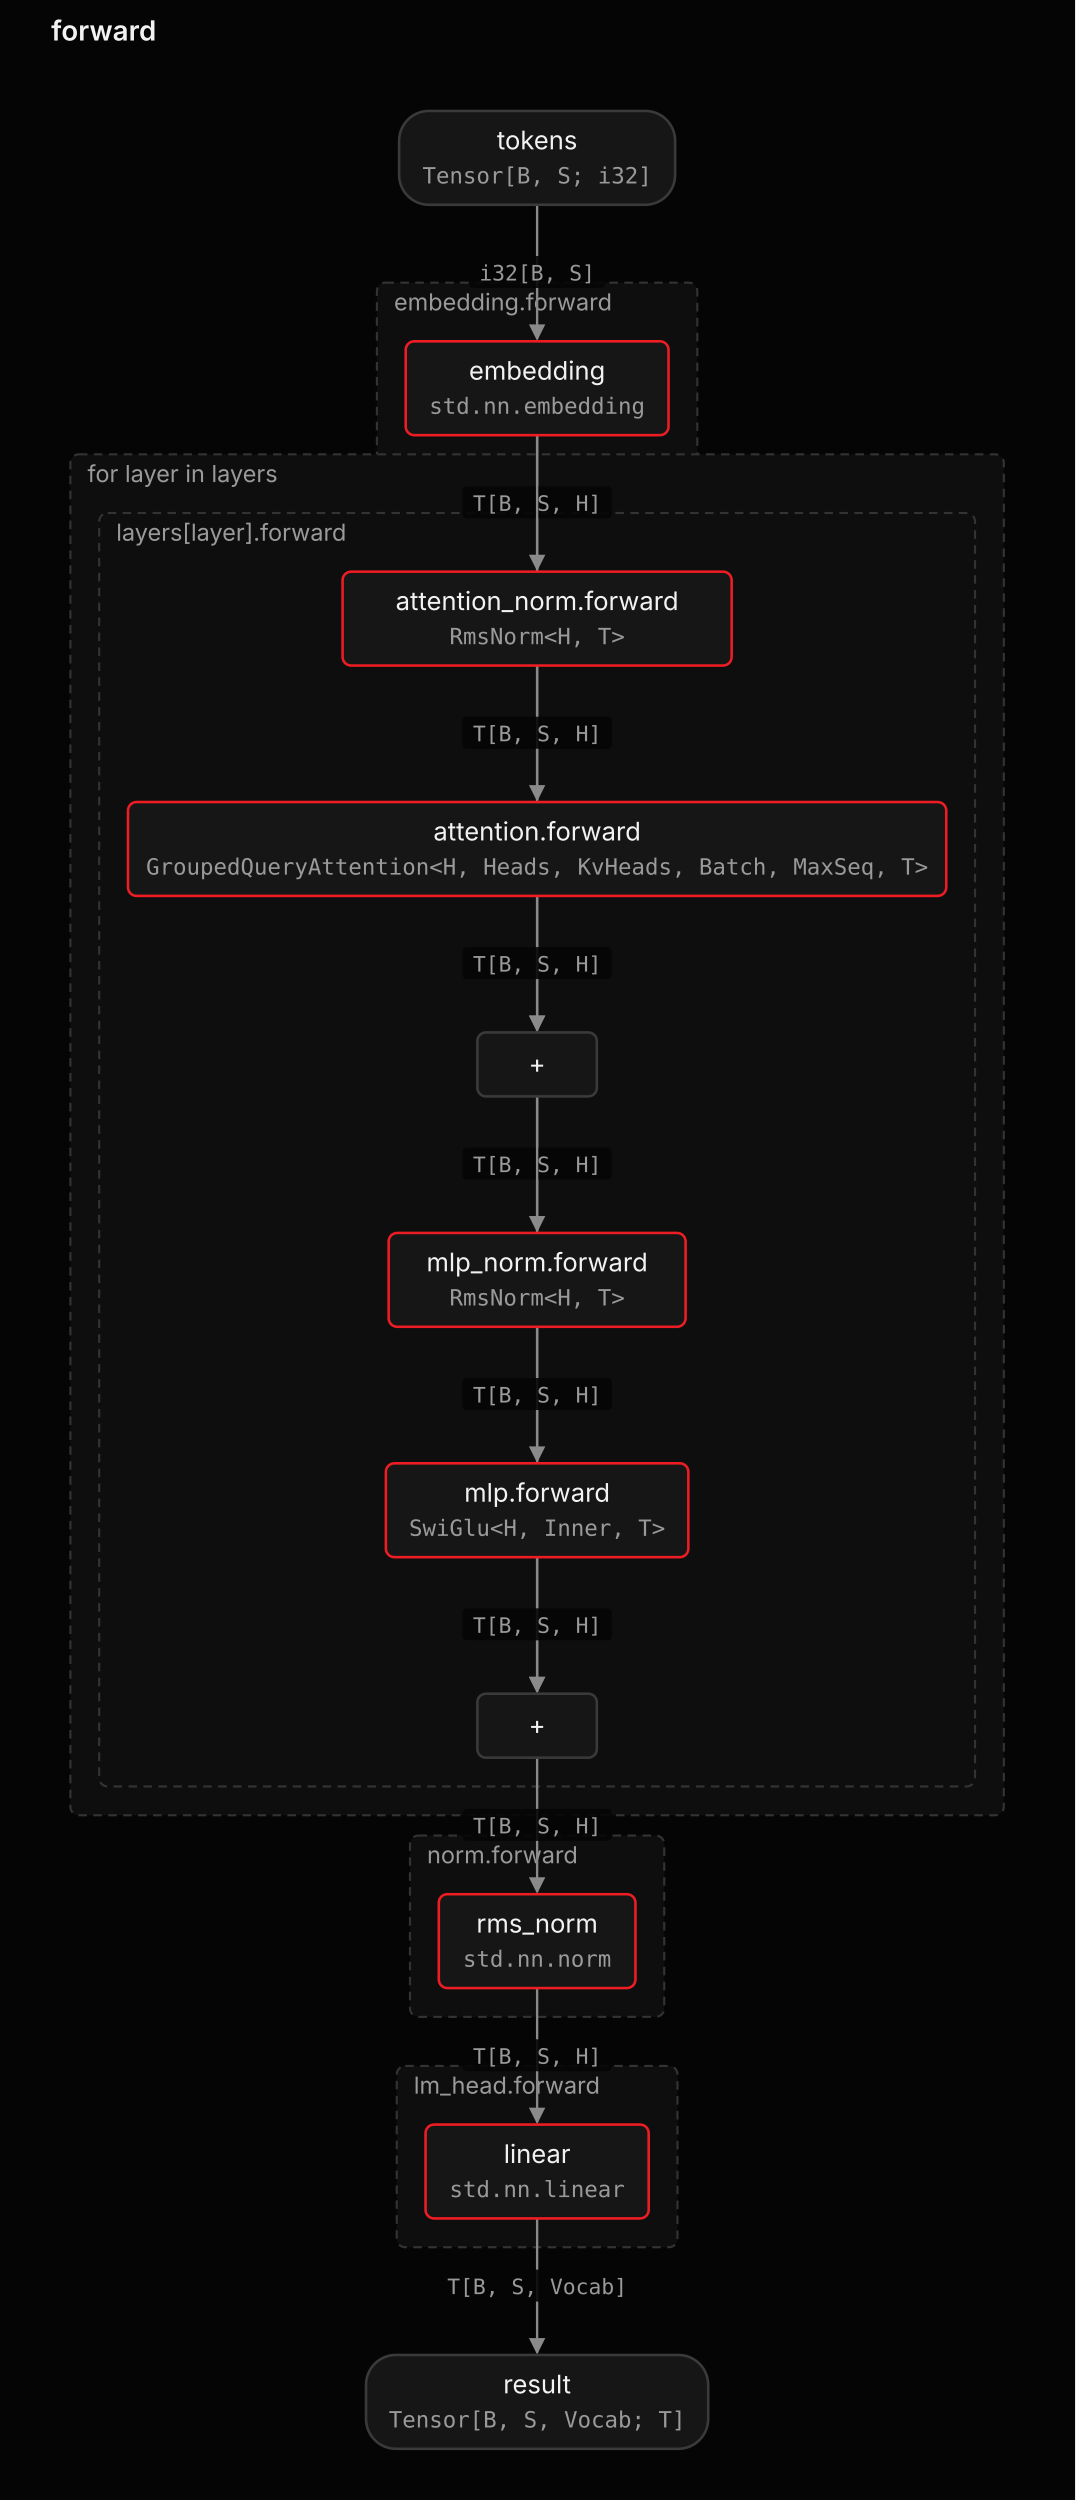
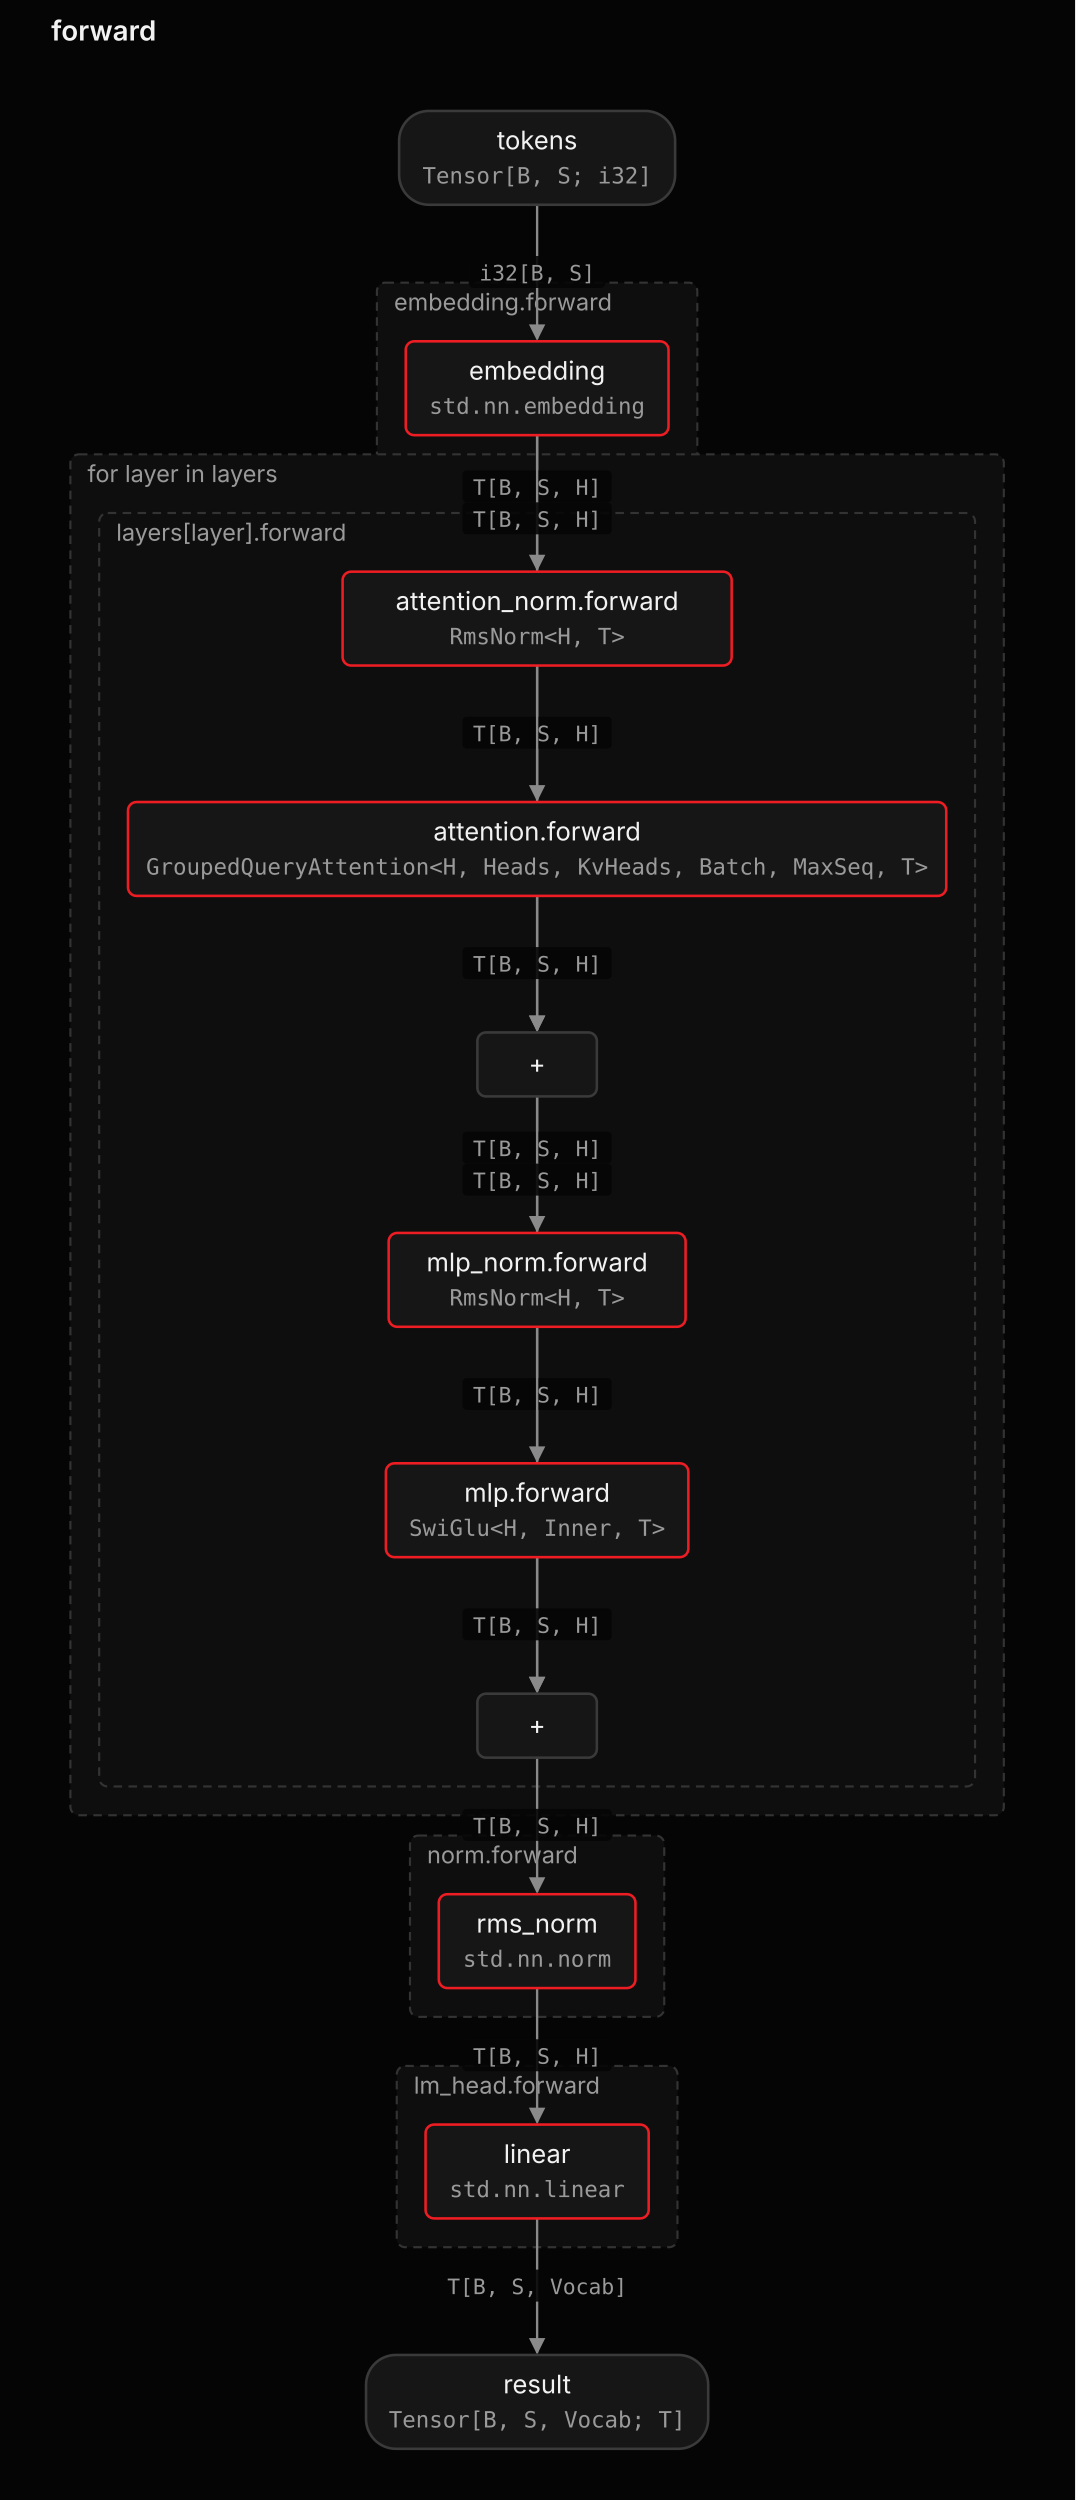
<svg xmlns="http://www.w3.org/2000/svg" width="504" height="1172" viewBox="0 0 504 1172" font-family="Inter, system-ui, sans-serif">
  <style>
.label{font-size:12px;fill:#f2f2f2}
.sub{font-size:10.5px;fill:#9a9a9a;font-family:'JetBrains Mono',ui-monospace,monospace}
.edge{font-size:10px;fill:#9a9a9a;font-family:'JetBrains Mono',ui-monospace,monospace}
.group{font-size:11px;fill:#9a9a9a}
.title{font-size:13px;font-weight:600;fill:#f2f2f2}
</style>
  <rect width="100%" height="100%" fill="hsl(0, 0%, 2%)" />
  <defs>
    <marker id="arrow" viewBox="0 0 10 10" refX="9" refY="5" markerWidth="7" markerHeight="7" orient="auto-start-reverse">
      <path d="M 0 0 L 10 5 L 0 10 z" fill="#8a8a8a" />
    </marker>
  </defs>
  <text class="title" x="24.0" y="19">forward</text>
  <rect x="176.7" y="132.5" width="150.2" height="85.0" rx="4" fill="#0e0e0e" stroke="#333333" stroke-dasharray="4 3" />
  <text class="group" x="184.7" y="145.5">embedding.forward</text>
  <rect x="33.0" y="213.0" width="437.6" height="638.0" rx="4" fill="#0e0e0e" stroke="#333333" stroke-dasharray="4 3" />
  <text class="group" x="41.0" y="226.0">for layer in layers</text>
  <rect x="192.2" y="860.5" width="119.2" height="85.0" rx="4" fill="#0e0e0e" stroke="#333333" stroke-dasharray="4 3" />
  <text class="group" x="200.2" y="873.5">norm.forward</text>
  <rect x="186.0" y="968.5" width="131.6" height="85.0" rx="4" fill="#0e0e0e" stroke="#333333" stroke-dasharray="4 3" />
  <text class="group" x="194.0" y="981.5">lm_head.forward</text>
  <rect x="46.5" y="240.5" width="410.6" height="597.0" rx="4" fill="#0e0e0e" stroke="#333333" stroke-dasharray="4 3" />
  <text class="group" x="54.5" y="253.5">layers[layer].forward</text>
  <path d="M 251.8 96.0 C 251.8 128.0, 251.8 128.0, 251.8 159.0" fill="none" stroke="#8a8a8a" stroke-width="1.1" marker-end="url(#arrow)" />
  <rect x="219.9" y="120.0" width="63.8" height="15" rx="2" fill="hsl(0, 0%, 2%)" opacity="0.9" />
  <text class="edge" x="251.8" y="131.5" text-anchor="middle">i32[B, S]</text>
  <path d="M 251.8 204.0 C 251.8 236.0, 251.8 236.0, 251.8 267.0" fill="none" stroke="#8a8a8a" stroke-width="1.1" marker-end="url(#arrow)" />
-   <rect x="216.8" y="228.0" width="70.0" height="15" rx="2" fill="hsl(0, 0%, 2%)" opacity="0.9" />
-   <text class="edge" x="251.8" y="239.5" text-anchor="middle">T[B, S, H]</text>
+   <rect x="216.8" y="220.5" width="70.0" height="15" rx="2" fill="hsl(0, 0%, 2%)" opacity="0.9" />
+   <text class="edge" x="251.8" y="232.0" text-anchor="middle">T[B, S, H]</text>
  <path d="M 251.8 312.0 C 251.8 344.0, 251.8 344.0, 251.8 375.0" fill="none" stroke="#8a8a8a" stroke-width="1.1" marker-end="url(#arrow)" />
  <rect x="216.8" y="336.0" width="70.0" height="15" rx="2" fill="hsl(0, 0%, 2%)" opacity="0.9" />
  <text class="edge" x="251.8" y="347.5" text-anchor="middle">T[B, S, H]</text>
  <path d="M 251.8 204.0 C 251.8 344.0, 251.8 344.0, 251.8 483.0" fill="none" stroke="#8a8a8a" stroke-width="1.1" marker-end="url(#arrow)" />
-   <rect x="216.8" y="336.0" width="70.0" height="15" rx="2" fill="hsl(0, 0%, 2%)" opacity="0.9" />
-   <text class="edge" x="251.8" y="347.5" text-anchor="middle">T[B, S, H]</text>
+   <rect x="216.8" y="235.5" width="70.0" height="15" rx="2" fill="hsl(0, 0%, 2%)" opacity="0.9" />
+   <text class="edge" x="251.8" y="247.0" text-anchor="middle">T[B, S, H]</text>
  <path d="M 251.8 420.0 C 251.8 452.0, 251.8 452.0, 251.8 483.0" fill="none" stroke="#8a8a8a" stroke-width="1.1" marker-end="url(#arrow)" />
  <rect x="216.8" y="444.0" width="70.0" height="15" rx="2" fill="hsl(0, 0%, 2%)" opacity="0.9" />
  <text class="edge" x="251.8" y="455.5" text-anchor="middle">T[B, S, H]</text>
  <path d="M 251.8 514.0 C 251.8 546.0, 251.8 546.0, 251.8 577.0" fill="none" stroke="#8a8a8a" stroke-width="1.1" marker-end="url(#arrow)" />
-   <rect x="216.8" y="538.0" width="70.0" height="15" rx="2" fill="hsl(0, 0%, 2%)" opacity="0.9" />
-   <text class="edge" x="251.8" y="549.5" text-anchor="middle">T[B, S, H]</text>
+   <rect x="216.8" y="530.5" width="70.0" height="15" rx="2" fill="hsl(0, 0%, 2%)" opacity="0.9" />
+   <text class="edge" x="251.8" y="542.0" text-anchor="middle">T[B, S, H]</text>
  <path d="M 251.8 622.0 C 251.8 654.0, 251.8 654.0, 251.8 685.0" fill="none" stroke="#8a8a8a" stroke-width="1.1" marker-end="url(#arrow)" />
  <rect x="216.8" y="646.0" width="70.0" height="15" rx="2" fill="hsl(0, 0%, 2%)" opacity="0.9" />
  <text class="edge" x="251.8" y="657.5" text-anchor="middle">T[B, S, H]</text>
  <path d="M 251.8 514.0 C 251.8 654.0, 251.8 654.0, 251.8 793.0" fill="none" stroke="#8a8a8a" stroke-width="1.1" marker-end="url(#arrow)" />
-   <rect x="216.8" y="646.0" width="70.0" height="15" rx="2" fill="hsl(0, 0%, 2%)" opacity="0.9" />
-   <text class="edge" x="251.8" y="657.5" text-anchor="middle">T[B, S, H]</text>
+   <rect x="216.8" y="545.5" width="70.0" height="15" rx="2" fill="hsl(0, 0%, 2%)" opacity="0.9" />
+   <text class="edge" x="251.8" y="557.0" text-anchor="middle">T[B, S, H]</text>
  <path d="M 251.8 730.0 C 251.8 762.0, 251.8 762.0, 251.8 793.0" fill="none" stroke="#8a8a8a" stroke-width="1.1" marker-end="url(#arrow)" />
  <rect x="216.8" y="754.0" width="70.0" height="15" rx="2" fill="hsl(0, 0%, 2%)" opacity="0.9" />
  <text class="edge" x="251.8" y="765.5" text-anchor="middle">T[B, S, H]</text>
  <path d="M 251.8 824.0 C 251.8 856.0, 251.8 856.0, 251.8 887.0" fill="none" stroke="#8a8a8a" stroke-width="1.1" marker-end="url(#arrow)" />
  <rect x="216.8" y="848.0" width="70.0" height="15" rx="2" fill="hsl(0, 0%, 2%)" opacity="0.9" />
  <text class="edge" x="251.8" y="859.5" text-anchor="middle">T[B, S, H]</text>
  <path d="M 251.8 932.0 C 251.8 964.0, 251.8 964.0, 251.8 995.0" fill="none" stroke="#8a8a8a" stroke-width="1.1" marker-end="url(#arrow)" />
  <rect x="216.8" y="956.0" width="70.0" height="15" rx="2" fill="hsl(0, 0%, 2%)" opacity="0.9" />
  <text class="edge" x="251.8" y="967.5" text-anchor="middle">T[B, S, H]</text>
  <path d="M 251.8 1040.0 C 251.8 1072.0, 251.8 1072.0, 251.8 1103.0" fill="none" stroke="#8a8a8a" stroke-width="1.1" marker-end="url(#arrow)" />
  <rect x="204.4" y="1064.0" width="94.8" height="15" rx="2" fill="hsl(0, 0%, 2%)" opacity="0.9" />
  <text class="edge" x="251.8" y="1075.5" text-anchor="middle">T[B, S, Vocab]</text>
  <rect x="187.1" y="52.0" width="129.4" height="44.0" rx="14" fill="#161616" stroke="#3a3a3a" stroke-width="1.2" />
  <text class="label" x="251.8" y="70.0" text-anchor="middle">tokens</text>
  <text class="sub" x="251.8" y="86.0" text-anchor="middle">Tensor[B, S; i32]</text>
  <rect x="190.2" y="160.0" width="123.2" height="44.0" rx="4" fill="#161616" stroke="hsl(358, 85%, 52%)" stroke-width="1.2" />
  <text class="label" x="251.8" y="178.0" text-anchor="middle">embedding</text>
  <text class="sub" x="251.8" y="194.0" text-anchor="middle">std.nn.embedding</text>
  <rect x="160.6" y="268.0" width="182.4" height="44.0" rx="4" fill="#161616" stroke="hsl(358, 85%, 52%)" stroke-width="1.2" />
  <text class="label" x="251.8" y="286.0" text-anchor="middle">attention_norm.forward</text>
  <text class="sub" x="251.8" y="302.0" text-anchor="middle">RmsNorm&lt;H, T&gt;</text>
  <rect x="60.0" y="376.0" width="383.6" height="44.0" rx="4" fill="#161616" stroke="hsl(358, 85%, 52%)" stroke-width="1.2" />
  <text class="label" x="251.8" y="394.0" text-anchor="middle">attention.forward</text>
  <text class="sub" x="251.8" y="410.0" text-anchor="middle">GroupedQueryAttention&lt;H, Heads, KvHeads, Batch, MaxSeq, T&gt;</text>
  <rect x="223.8" y="484.0" width="56.0" height="30.0" rx="4" fill="#161616" stroke="#3a3a3a" stroke-width="1.2" />
  <text class="label" x="251.8" y="503.0" text-anchor="middle">+</text>
  <rect x="182.2" y="578.0" width="139.2" height="44.0" rx="4" fill="#161616" stroke="hsl(358, 85%, 52%)" stroke-width="1.2" />
  <text class="label" x="251.8" y="596.0" text-anchor="middle">mlp_norm.forward</text>
  <text class="sub" x="251.8" y="612.0" text-anchor="middle">RmsNorm&lt;H, T&gt;</text>
  <rect x="180.9" y="686.0" width="141.8" height="44.0" rx="4" fill="#161616" stroke="hsl(358, 85%, 52%)" stroke-width="1.2" />
  <text class="label" x="251.8" y="704.0" text-anchor="middle">mlp.forward</text>
  <text class="sub" x="251.8" y="720.0" text-anchor="middle">SwiGlu&lt;H, Inner, T&gt;</text>
  <rect x="223.8" y="794.0" width="56.0" height="30.0" rx="4" fill="#161616" stroke="#3a3a3a" stroke-width="1.2" />
  <text class="label" x="251.8" y="813.0" text-anchor="middle">+</text>
  <rect x="205.7" y="888.0" width="92.2" height="44.0" rx="4" fill="#161616" stroke="hsl(358, 85%, 52%)" stroke-width="1.2" />
  <text class="label" x="251.8" y="906.0" text-anchor="middle">rms_norm</text>
  <text class="sub" x="251.8" y="922.0" text-anchor="middle">std.nn.norm</text>
  <rect x="199.5" y="996.0" width="104.6" height="44.0" rx="4" fill="#161616" stroke="hsl(358, 85%, 52%)" stroke-width="1.2" />
  <text class="label" x="251.8" y="1014.0" text-anchor="middle">linear</text>
  <text class="sub" x="251.8" y="1030.0" text-anchor="middle">std.nn.linear</text>
  <rect x="171.6" y="1104.0" width="160.4" height="44.0" rx="14" fill="#161616" stroke="#3a3a3a" stroke-width="1.2" />
  <text class="label" x="251.8" y="1122.0" text-anchor="middle">result</text>
  <text class="sub" x="251.8" y="1138.0" text-anchor="middle">Tensor[B, S, Vocab; T]</text>
</svg>
